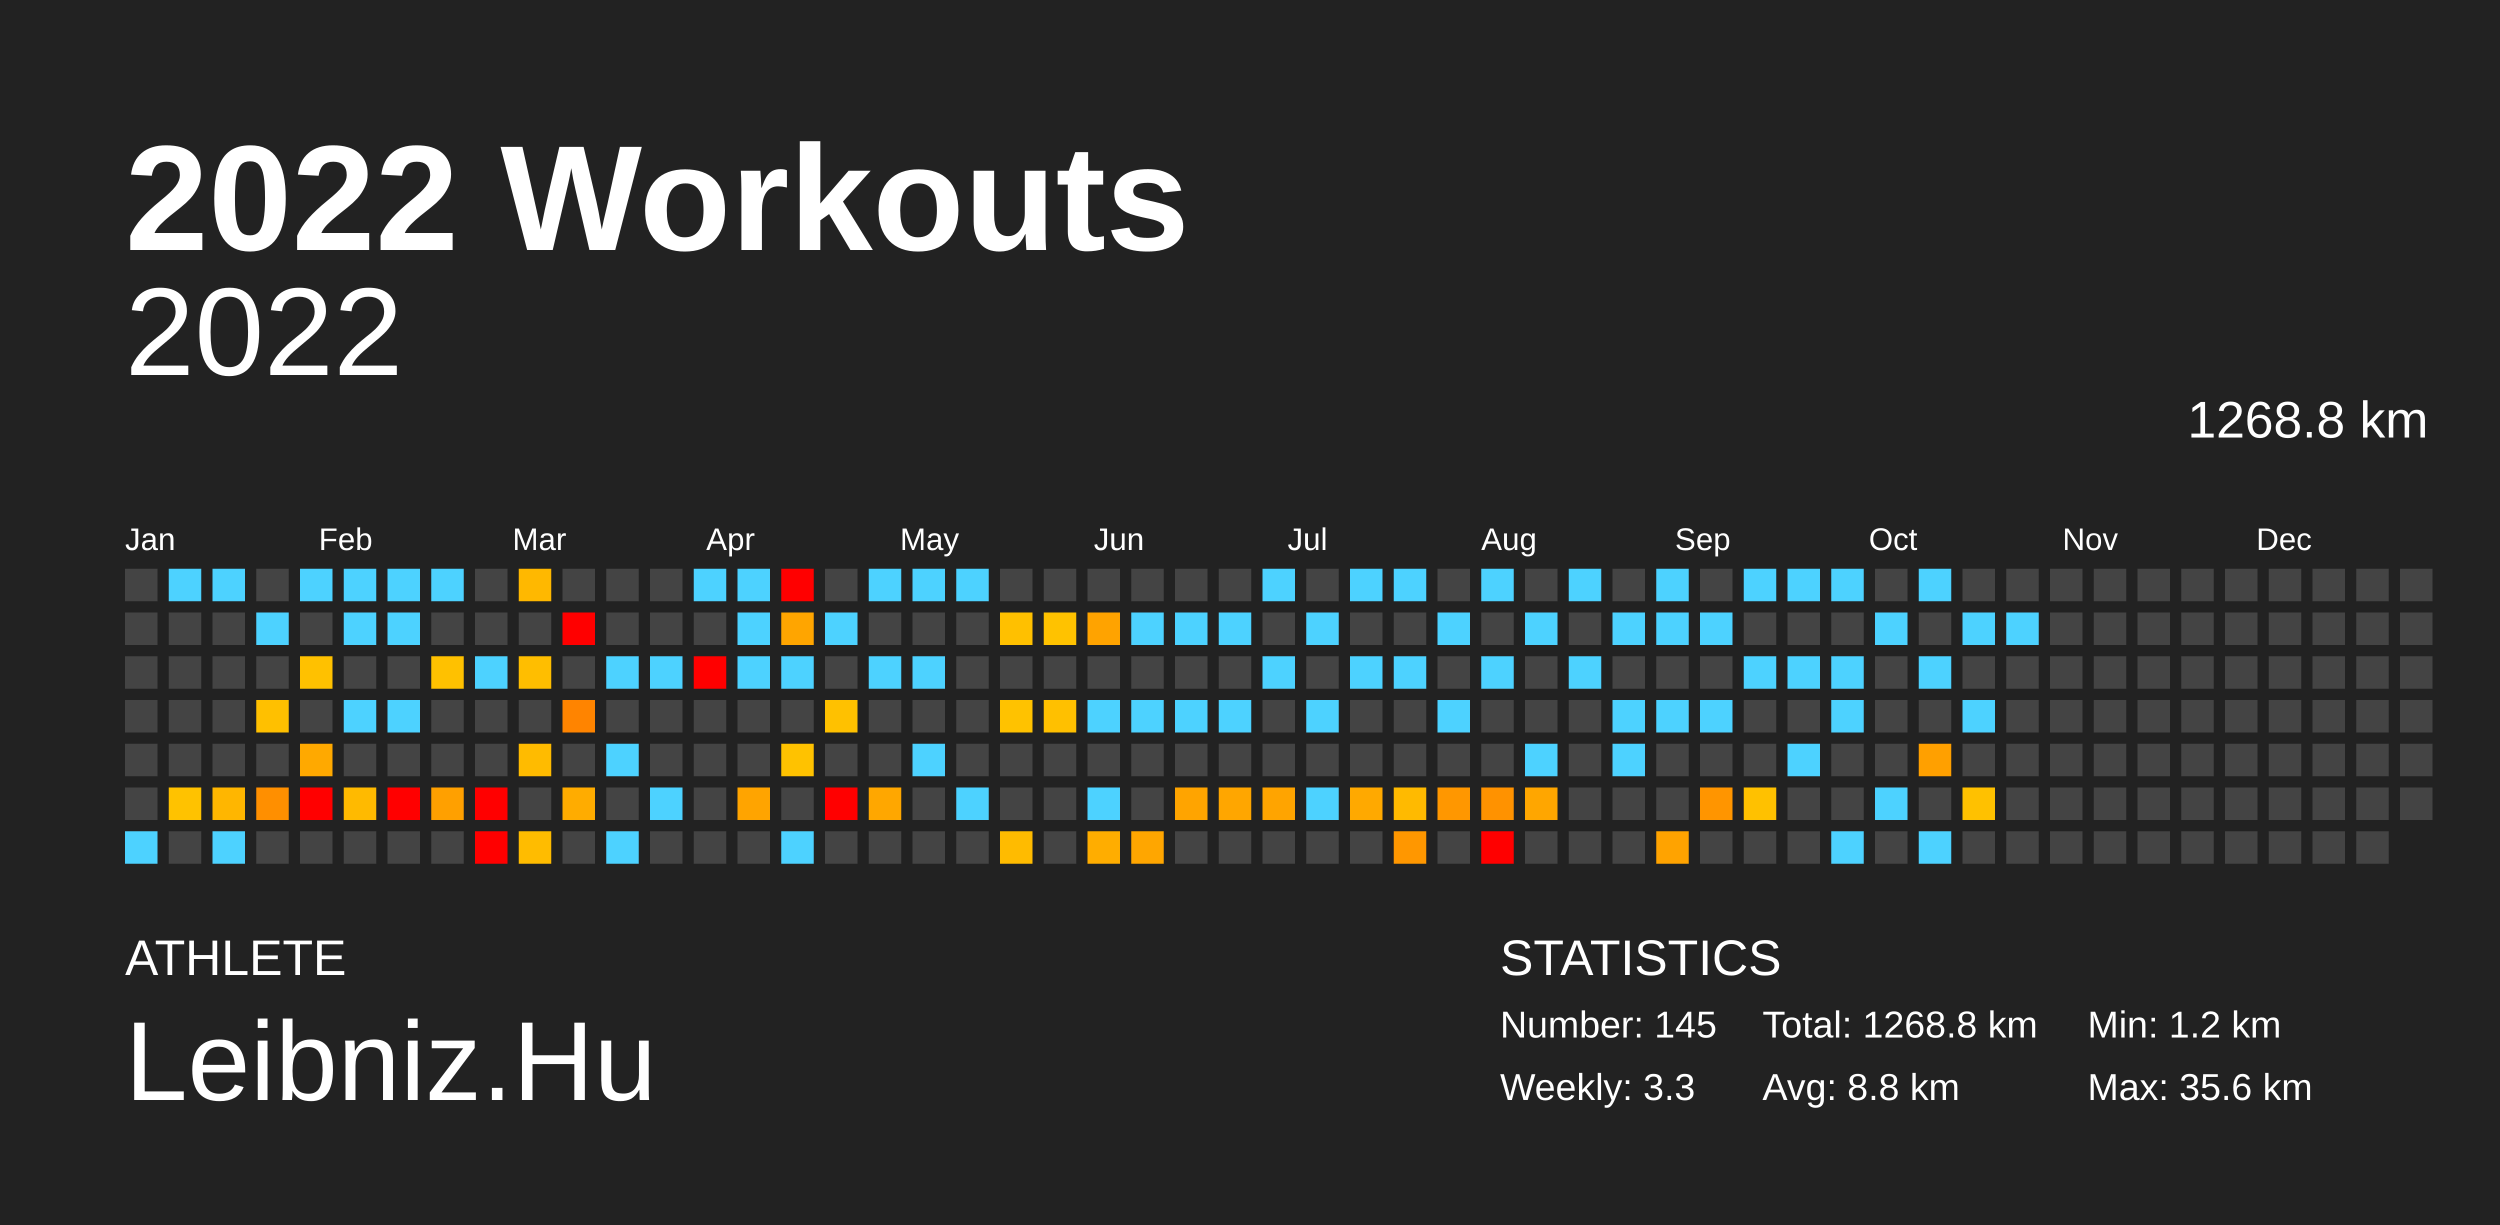
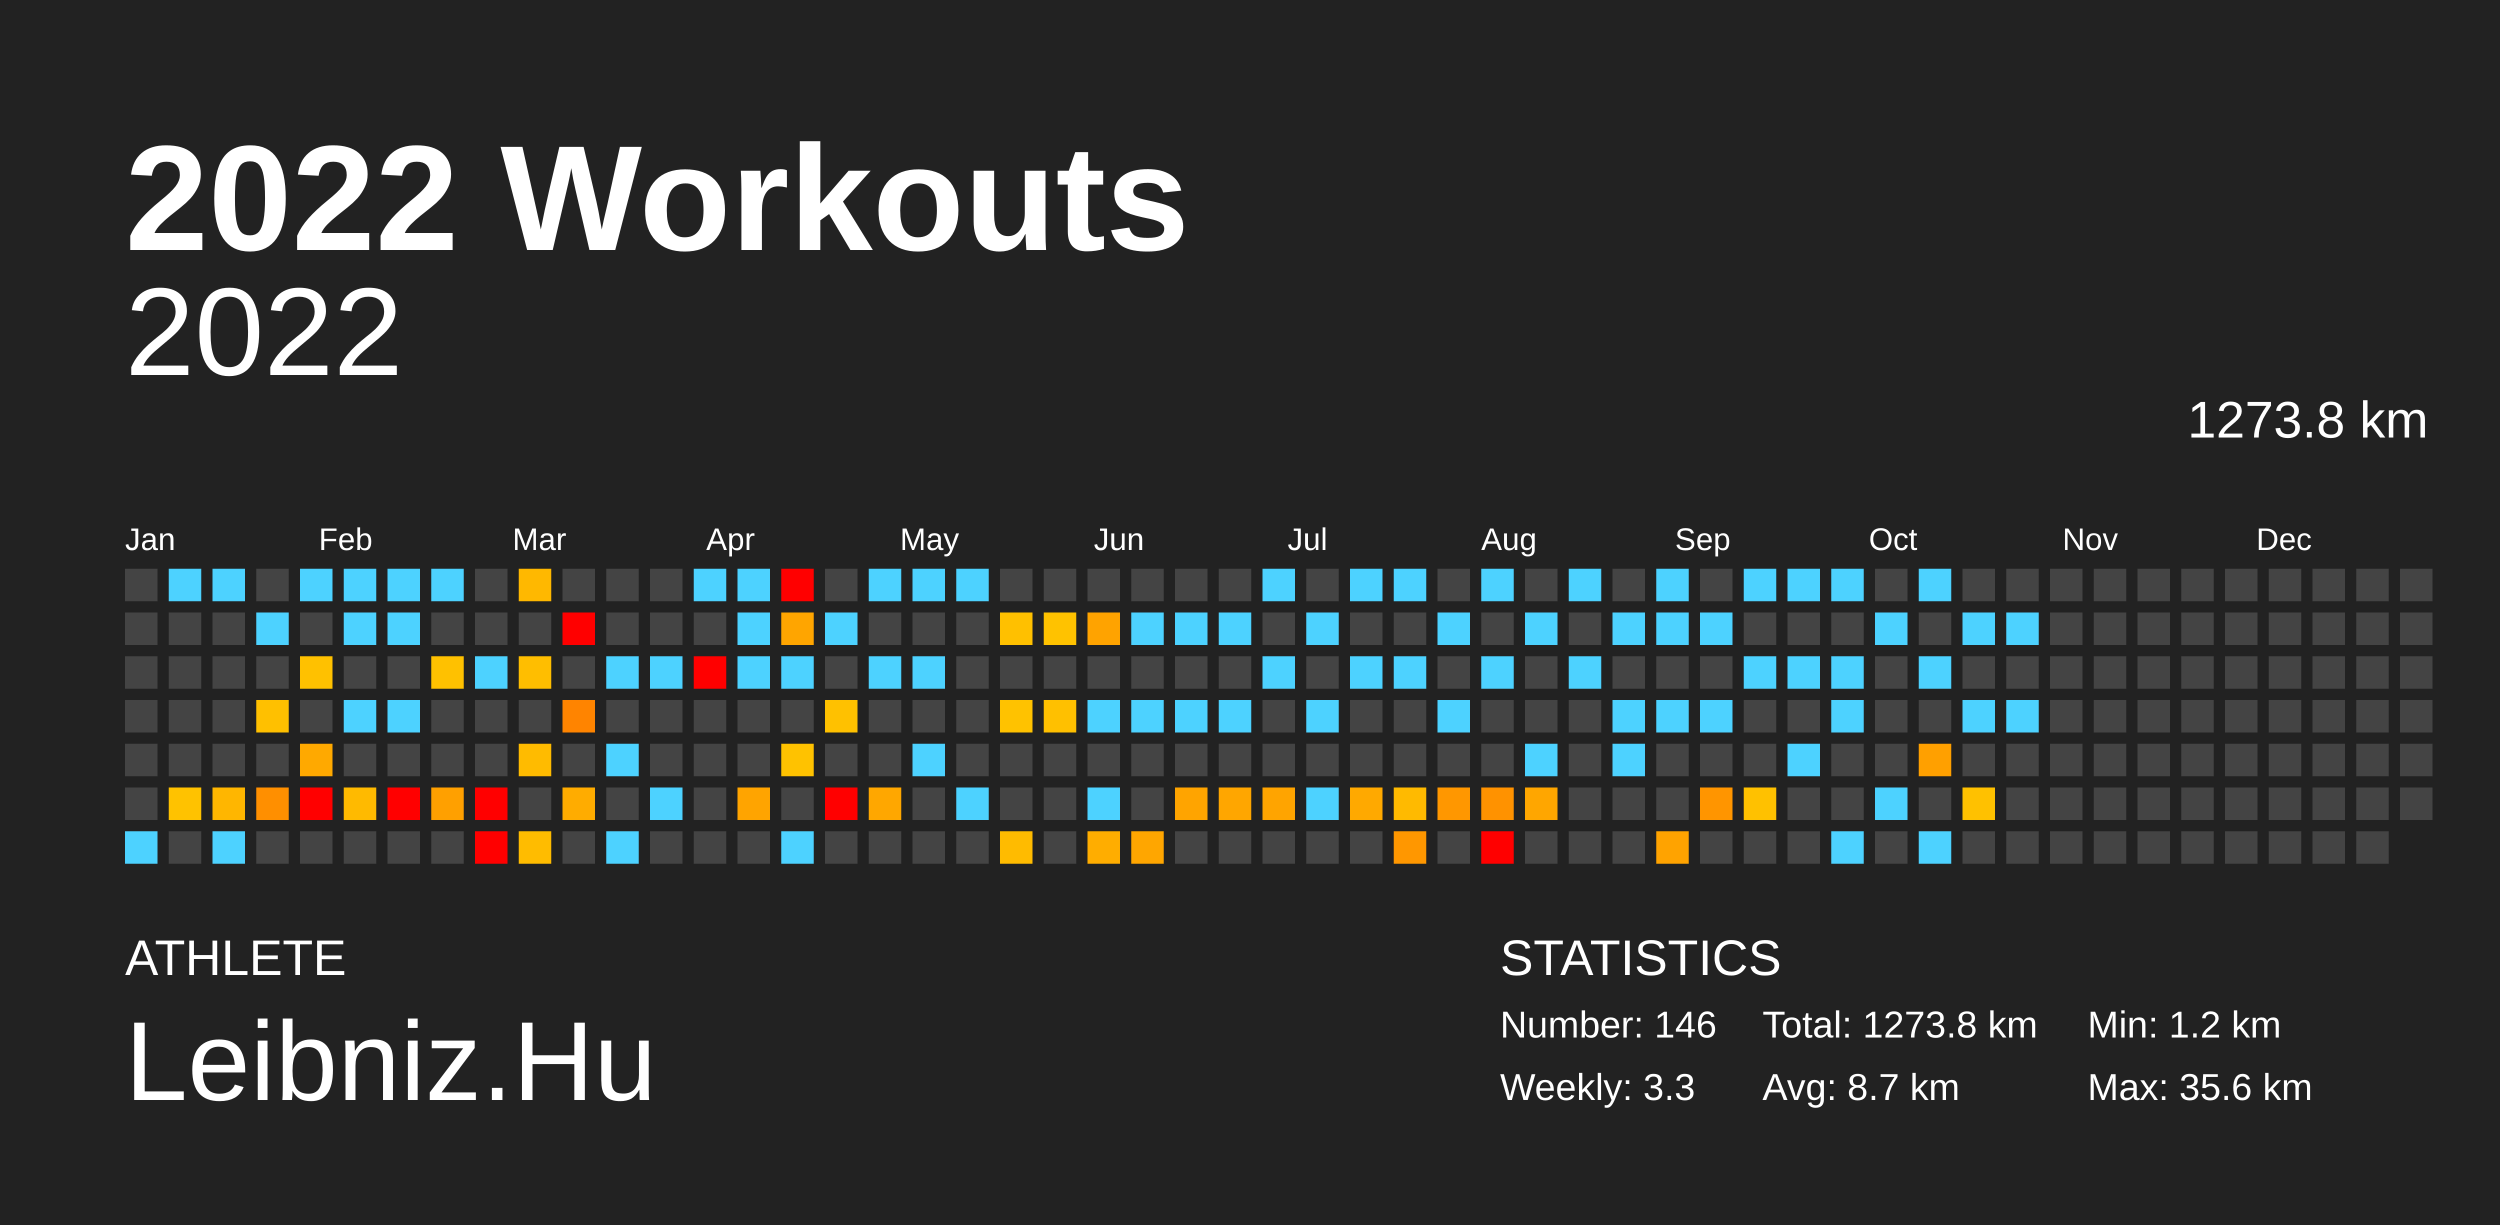
<svg xmlns="http://www.w3.org/2000/svg" baseProfile="full" height="98mm" version="1.1" viewBox="0,0,200,98" width="200mm">
  <defs />
  <rect fill="#222222" height="98" width="200" x="0" y="0" />
  <text fill="#FFFFFF" style="font-size:12px; font-family:Arial; font-weight:bold;" x="10" y="20">2022 Workouts</text>
  <text fill="#FFFFFF" style="font-size:4px; font-family:Arial" x="10" y="78">ATHLETE</text>
  <text fill="#FFFFFF" style="font-size:9px; font-family:Arial" x="10" y="88">Leibniz.Hu</text>
  <text fill="#FFFFFF" style="font-size:4px; font-family:Arial" x="120" y="78">STATISTICS</text>
-   <text fill="#FFFFFF" style="font-size:3px; font-family:Arial" x="120" y="83">Number: 145</text>
+   <text fill="#FFFFFF" style="font-size:3px; font-family:Arial" x="120" y="83">Number: 146</text>
  <text fill="#FFFFFF" style="font-size:3px; font-family:Arial" x="120" y="88">Weekly: 3.3</text>
-   <text fill="#FFFFFF" style="font-size:3px; font-family:Arial" x="141" y="83">Total: 1268.8 km</text>
-   <text fill="#FFFFFF" style="font-size:3px; font-family:Arial" x="141" y="88">Avg: 8.8 km</text>
+   <text fill="#FFFFFF" style="font-size:3px; font-family:Arial" x="141" y="83">Total: 1273.8 km</text>
+   <text fill="#FFFFFF" style="font-size:3px; font-family:Arial" x="141" y="88">Avg: 8.7 km</text>
  <text fill="#FFFFFF" style="font-size:3px; font-family:Arial" x="167" y="83">Min: 1.2 km</text>
  <text fill="#FFFFFF" style="font-size:3px; font-family:Arial" x="167" y="88">Max: 35.6 km</text>
  <text alignment-baseline="hanging" fill="#FFFFFF" style="font-size:10.0px; font-family:Arial;" x="10" y="30">2022</text>
-   <text alignment-baseline="hanging" fill="#FFFFFF" style="font-size:4.125px; font-family:Arial;" x="175" y="35">1268.8 km</text>
+   <text alignment-baseline="hanging" fill="#FFFFFF" style="font-size:4.125px; font-family:Arial;" x="175" y="35">1273.8 km</text>
  <text fill="#FFFFFF" style="font-size:2.5px; font-family:Arial" x="10.0" y="44">Jan</text>
  <text fill="#FFFFFF" style="font-size:2.5px; font-family:Arial" x="25.5" y="44">Feb</text>
  <text fill="#FFFFFF" style="font-size:2.5px; font-family:Arial" x="41.0" y="44">Mar</text>
  <text fill="#FFFFFF" style="font-size:2.5px; font-family:Arial" x="56.5" y="44">Apr</text>
  <text fill="#FFFFFF" style="font-size:2.5px; font-family:Arial" x="72.0" y="44">May</text>
  <text fill="#FFFFFF" style="font-size:2.5px; font-family:Arial" x="87.5" y="44">Jun</text>
  <text fill="#FFFFFF" style="font-size:2.5px; font-family:Arial" x="103.0" y="44">Jul</text>
  <text fill="#FFFFFF" style="font-size:2.5px; font-family:Arial" x="118.5" y="44">Aug</text>
  <text fill="#FFFFFF" style="font-size:2.5px; font-family:Arial" x="134.0" y="44">Sep</text>
  <text fill="#FFFFFF" style="font-size:2.5px; font-family:Arial" x="149.5" y="44">Oct</text>
  <text fill="#FFFFFF" style="font-size:2.5px; font-family:Arial" x="165.0" y="44">Nov</text>
  <text fill="#FFFFFF" style="font-size:2.5px; font-family:Arial" x="180.5" y="44">Dec</text>
  <rect fill="#444444" height="2.6" width="2.6" x="10.0" y="45.5" />
  <rect fill="#444444" height="2.6" width="2.6" x="10.0" y="49.0" />
  <rect fill="#444444" height="2.6" width="2.6" x="10.0" y="52.5" />
  <rect fill="#444444" height="2.6" width="2.6" x="10.0" y="56.0" />
  <rect fill="#444444" height="2.6" width="2.6" x="10.0" y="59.5" />
  <rect fill="#444444" height="2.6" width="2.6" x="10.0" y="63.0" />
  <rect fill="#4dd2ff" height="2.6" width="2.6" x="10.0" y="66.5" />
  <rect fill="#4dd2ff" height="2.6" width="2.6" x="13.5" y="45.5" />
  <rect fill="#444444" height="2.6" width="2.6" x="13.5" y="49.0" />
  <rect fill="#444444" height="2.6" width="2.6" x="13.5" y="52.5" />
  <rect fill="#444444" height="2.6" width="2.6" x="13.5" y="56.0" />
  <rect fill="#444444" height="2.6" width="2.6" x="13.5" y="59.5" />
  <rect fill="#ffc200" height="2.6" width="2.6" x="13.5" y="63.0" />
  <rect fill="#444444" height="2.6" width="2.6" x="13.5" y="66.5" />
  <rect fill="#4dd2ff" height="2.6" width="2.6" x="17.0" y="45.5" />
  <rect fill="#444444" height="2.6" width="2.6" x="17.0" y="49.0" />
  <rect fill="#444444" height="2.6" width="2.6" x="17.0" y="52.5" />
  <rect fill="#444444" height="2.6" width="2.6" x="17.0" y="56.0" />
  <rect fill="#444444" height="2.6" width="2.6" x="17.0" y="59.5" />
  <rect fill="#ffb600" height="2.6" width="2.6" x="17.0" y="63.0" />
  <rect fill="#4dd2ff" height="2.6" width="2.6" x="17.0" y="66.5" />
  <rect fill="#444444" height="2.6" width="2.6" x="20.5" y="45.5" />
  <rect fill="#4dd2ff" height="2.6" width="2.6" x="20.5" y="49.0" />
  <rect fill="#444444" height="2.6" width="2.6" x="20.5" y="52.5" />
  <rect fill="#ffc000" height="2.6" width="2.6" x="20.5" y="56.0" />
  <rect fill="#444444" height="2.6" width="2.6" x="20.5" y="59.5" />
  <rect fill="#ff8f00" height="2.6" width="2.6" x="20.5" y="63.0" />
  <rect fill="#444444" height="2.6" width="2.6" x="20.5" y="66.5" />
  <rect fill="#4dd2ff" height="2.6" width="2.6" x="24.0" y="45.5" />
  <rect fill="#444444" height="2.6" width="2.6" x="24.0" y="49.0" />
  <rect fill="#ffc100" height="2.6" width="2.6" x="24.0" y="52.5" />
  <rect fill="#444444" height="2.6" width="2.6" x="24.0" y="56.0" />
  <rect fill="#ffa900" height="2.6" width="2.6" x="24.0" y="59.5" />
  <rect fill="red" height="2.6" width="2.6" x="24.0" y="63.0" />
  <rect fill="#444444" height="2.6" width="2.6" x="24.0" y="66.5" />
  <rect fill="#4dd2ff" height="2.6" width="2.6" x="27.5" y="45.5" />
  <rect fill="#4dd2ff" height="2.6" width="2.6" x="27.5" y="49.0" />
  <rect fill="#444444" height="2.6" width="2.6" x="27.5" y="52.5" />
  <rect fill="#4dd2ff" height="2.6" width="2.6" x="27.5" y="56.0" />
  <rect fill="#444444" height="2.6" width="2.6" x="27.5" y="59.5" />
  <rect fill="#ffba00" height="2.6" width="2.6" x="27.5" y="63.0" />
  <rect fill="#444444" height="2.6" width="2.6" x="27.5" y="66.5" />
  <rect fill="#4dd2ff" height="2.6" width="2.6" x="31.0" y="45.5" />
  <rect fill="#4dd2ff" height="2.6" width="2.6" x="31.0" y="49.0" />
  <rect fill="#444444" height="2.6" width="2.6" x="31.0" y="52.5" />
  <rect fill="#4dd2ff" height="2.6" width="2.6" x="31.0" y="56.0" />
  <rect fill="#444444" height="2.6" width="2.6" x="31.0" y="59.5" />
  <rect fill="red" height="2.6" width="2.6" x="31.0" y="63.0" />
  <rect fill="#444444" height="2.6" width="2.6" x="31.0" y="66.5" />
  <rect fill="#4dd2ff" height="2.6" width="2.6" x="34.5" y="45.5" />
  <rect fill="#444444" height="2.6" width="2.6" x="34.5" y="49.0" />
  <rect fill="#ffc100" height="2.6" width="2.6" x="34.5" y="52.5" />
  <rect fill="#444444" height="2.6" width="2.6" x="34.5" y="56.0" />
  <rect fill="#444444" height="2.6" width="2.6" x="34.5" y="59.5" />
  <rect fill="#ffa000" height="2.6" width="2.6" x="34.5" y="63.0" />
  <rect fill="#444444" height="2.6" width="2.6" x="34.5" y="66.5" />
  <rect fill="#444444" height="2.6" width="2.6" x="38.0" y="45.5" />
  <rect fill="#444444" height="2.6" width="2.6" x="38.0" y="49.0" />
  <rect fill="#4dd2ff" height="2.6" width="2.6" x="38.0" y="52.5" />
  <rect fill="#444444" height="2.6" width="2.6" x="38.0" y="56.0" />
  <rect fill="#444444" height="2.6" width="2.6" x="38.0" y="59.5" />
  <rect fill="red" height="2.6" width="2.6" x="38.0" y="63.0" />
  <rect fill="red" height="2.6" width="2.6" x="38.0" y="66.5" />
  <rect fill="#ffb800" height="2.6" width="2.6" x="41.5" y="45.5" />
  <rect fill="#444444" height="2.6" width="2.6" x="41.5" y="49.0" />
  <rect fill="#ffbe00" height="2.6" width="2.6" x="41.5" y="52.5" />
  <rect fill="#444444" height="2.6" width="2.6" x="41.5" y="56.0" />
  <rect fill="#ffbb00" height="2.6" width="2.6" x="41.5" y="59.5" />
  <rect fill="#444444" height="2.6" width="2.6" x="41.5" y="63.0" />
  <rect fill="#ffbc00" height="2.6" width="2.6" x="41.5" y="66.5" />
  <rect fill="#444444" height="2.6" width="2.6" x="45.0" y="45.5" />
  <rect fill="red" height="2.6" width="2.6" x="45.0" y="49.0" />
  <rect fill="#444444" height="2.6" width="2.6" x="45.0" y="52.5" />
  <rect fill="#ff8400" height="2.6" width="2.6" x="45.0" y="56.0" />
  <rect fill="#444444" height="2.6" width="2.6" x="45.0" y="59.5" />
  <rect fill="#ffac00" height="2.6" width="2.6" x="45.0" y="63.0" />
  <rect fill="#444444" height="2.6" width="2.6" x="45.0" y="66.5" />
  <rect fill="#444444" height="2.6" width="2.6" x="48.5" y="45.5" />
  <rect fill="#444444" height="2.6" width="2.6" x="48.5" y="49.0" />
  <rect fill="#4dd2ff" height="2.6" width="2.6" x="48.5" y="52.5" />
  <rect fill="#444444" height="2.6" width="2.6" x="48.5" y="56.0" />
  <rect fill="#4dd2ff" height="2.6" width="2.6" x="48.5" y="59.5" />
  <rect fill="#444444" height="2.6" width="2.6" x="48.5" y="63.0" />
  <rect fill="#4dd2ff" height="2.6" width="2.6" x="48.5" y="66.5" />
  <rect fill="#444444" height="2.6" width="2.6" x="52.0" y="45.5" />
  <rect fill="#444444" height="2.6" width="2.6" x="52.0" y="49.0" />
  <rect fill="#4dd2ff" height="2.6" width="2.6" x="52.0" y="52.5" />
  <rect fill="#444444" height="2.6" width="2.6" x="52.0" y="56.0" />
  <rect fill="#444444" height="2.6" width="2.6" x="52.0" y="59.5" />
  <rect fill="#4dd2ff" height="2.6" width="2.6" x="52.0" y="63.0" />
  <rect fill="#444444" height="2.6" width="2.6" x="52.0" y="66.5" />
  <rect fill="#4dd2ff" height="2.6" width="2.6" x="55.5" y="45.5" />
  <rect fill="#444444" height="2.6" width="2.6" x="55.5" y="49.0" />
  <rect fill="red" height="2.6" width="2.6" x="55.5" y="52.5" />
  <rect fill="#444444" height="2.6" width="2.6" x="55.5" y="56.0" />
  <rect fill="#444444" height="2.6" width="2.6" x="55.5" y="59.5" />
  <rect fill="#444444" height="2.6" width="2.6" x="55.5" y="63.0" />
  <rect fill="#444444" height="2.6" width="2.6" x="55.5" y="66.5" />
  <rect fill="#4dd2ff" height="2.6" width="2.6" x="59.0" y="45.5" />
  <rect fill="#4dd2ff" height="2.6" width="2.6" x="59.0" y="49.0" />
  <rect fill="#4dd2ff" height="2.6" width="2.6" x="59.0" y="52.5" />
  <rect fill="#444444" height="2.6" width="2.6" x="59.0" y="56.0" />
  <rect fill="#444444" height="2.6" width="2.6" x="59.0" y="59.5" />
  <rect fill="#ffa400" height="2.6" width="2.6" x="59.0" y="63.0" />
  <rect fill="#444444" height="2.6" width="2.6" x="59.0" y="66.5" />
  <rect fill="red" height="2.6" width="2.6" x="62.5" y="45.5" />
  <rect fill="#ffa500" height="2.6" width="2.6" x="62.5" y="49.0" />
  <rect fill="#4dd2ff" height="2.6" width="2.6" x="62.5" y="52.5" />
  <rect fill="#444444" height="2.6" width="2.6" x="62.5" y="56.0" />
  <rect fill="#ffc200" height="2.6" width="2.6" x="62.5" y="59.5" />
  <rect fill="#444444" height="2.6" width="2.6" x="62.5" y="63.0" />
  <rect fill="#4dd2ff" height="2.6" width="2.6" x="62.5" y="66.5" />
  <rect fill="#444444" height="2.6" width="2.6" x="66.0" y="45.5" />
  <rect fill="#4dd2ff" height="2.6" width="2.6" x="66.0" y="49.0" />
  <rect fill="#444444" height="2.6" width="2.6" x="66.0" y="52.5" />
  <rect fill="#ffc100" height="2.6" width="2.6" x="66.0" y="56.0" />
  <rect fill="#444444" height="2.6" width="2.6" x="66.0" y="59.5" />
  <rect fill="red" height="2.6" width="2.6" x="66.0" y="63.0" />
  <rect fill="#444444" height="2.6" width="2.6" x="66.0" y="66.5" />
  <rect fill="#4dd2ff" height="2.6" width="2.6" x="69.5" y="45.5" />
  <rect fill="#444444" height="2.6" width="2.6" x="69.5" y="49.0" />
  <rect fill="#4dd2ff" height="2.6" width="2.6" x="69.5" y="52.5" />
  <rect fill="#444444" height="2.6" width="2.6" x="69.5" y="56.0" />
  <rect fill="#444444" height="2.6" width="2.6" x="69.5" y="59.5" />
  <rect fill="#ffa700" height="2.6" width="2.6" x="69.5" y="63.0" />
  <rect fill="#444444" height="2.6" width="2.6" x="69.5" y="66.5" />
  <rect fill="#4dd2ff" height="2.6" width="2.6" x="73.0" y="45.5" />
  <rect fill="#444444" height="2.6" width="2.6" x="73.0" y="49.0" />
  <rect fill="#4dd2ff" height="2.6" width="2.6" x="73.0" y="52.5" />
  <rect fill="#444444" height="2.6" width="2.6" x="73.0" y="56.0" />
  <rect fill="#4dd2ff" height="2.6" width="2.6" x="73.0" y="59.5" />
  <rect fill="#444444" height="2.6" width="2.6" x="73.0" y="63.0" />
  <rect fill="#444444" height="2.6" width="2.6" x="73.0" y="66.5" />
  <rect fill="#4dd2ff" height="2.6" width="2.6" x="76.5" y="45.5" />
  <rect fill="#444444" height="2.6" width="2.6" x="76.5" y="49.0" />
  <rect fill="#444444" height="2.6" width="2.6" x="76.5" y="52.5" />
  <rect fill="#444444" height="2.6" width="2.6" x="76.5" y="56.0" />
  <rect fill="#444444" height="2.6" width="2.6" x="76.5" y="59.5" />
  <rect fill="#4dd2ff" height="2.6" width="2.6" x="76.5" y="63.0" />
  <rect fill="#444444" height="2.6" width="2.6" x="76.5" y="66.5" />
  <rect fill="#444444" height="2.6" width="2.6" x="80.0" y="45.5" />
  <rect fill="#ffc000" height="2.6" width="2.6" x="80.0" y="49.0" />
  <rect fill="#444444" height="2.6" width="2.6" x="80.0" y="52.5" />
  <rect fill="#ffc200" height="2.6" width="2.6" x="80.0" y="56.0" />
  <rect fill="#444444" height="2.6" width="2.6" x="80.0" y="59.5" />
  <rect fill="#444444" height="2.6" width="2.6" x="80.0" y="63.0" />
  <rect fill="#ffbb00" height="2.6" width="2.6" x="80.0" y="66.5" />
  <rect fill="#444444" height="2.6" width="2.6" x="83.5" y="45.5" />
  <rect fill="#ffc200" height="2.6" width="2.6" x="83.5" y="49.0" />
  <rect fill="#444444" height="2.6" width="2.6" x="83.5" y="52.5" />
  <rect fill="#ffc000" height="2.6" width="2.6" x="83.5" y="56.0" />
  <rect fill="#444444" height="2.6" width="2.6" x="83.5" y="59.5" />
  <rect fill="#444444" height="2.6" width="2.6" x="83.5" y="63.0" />
  <rect fill="#444444" height="2.6" width="2.6" x="83.5" y="66.5" />
  <rect fill="#444444" height="2.6" width="2.6" x="87.0" y="45.5" />
  <rect fill="#ffa300" height="2.6" width="2.6" x="87.0" y="49.0" />
  <rect fill="#444444" height="2.6" width="2.6" x="87.0" y="52.5" />
  <rect fill="#4dd2ff" height="2.6" width="2.6" x="87.0" y="56.0" />
  <rect fill="#444444" height="2.6" width="2.6" x="87.0" y="59.5" />
  <rect fill="#4dd2ff" height="2.6" width="2.6" x="87.0" y="63.0" />
  <rect fill="#ffad00" height="2.6" width="2.6" x="87.0" y="66.5" />
  <rect fill="#444444" height="2.6" width="2.6" x="90.5" y="45.5" />
  <rect fill="#4dd2ff" height="2.6" width="2.6" x="90.5" y="49.0" />
  <rect fill="#444444" height="2.6" width="2.6" x="90.5" y="52.5" />
  <rect fill="#4dd2ff" height="2.6" width="2.6" x="90.5" y="56.0" />
  <rect fill="#444444" height="2.6" width="2.6" x="90.5" y="59.5" />
  <rect fill="#444444" height="2.6" width="2.6" x="90.5" y="63.0" />
  <rect fill="#ffa600" height="2.6" width="2.6" x="90.5" y="66.5" />
  <rect fill="#444444" height="2.6" width="2.6" x="94.0" y="45.5" />
  <rect fill="#4dd2ff" height="2.6" width="2.6" x="94.0" y="49.0" />
  <rect fill="#444444" height="2.6" width="2.6" x="94.0" y="52.5" />
  <rect fill="#4dd2ff" height="2.6" width="2.6" x="94.0" y="56.0" />
  <rect fill="#444444" height="2.6" width="2.6" x="94.0" y="59.5" />
  <rect fill="#ffa400" height="2.6" width="2.6" x="94.0" y="63.0" />
  <rect fill="#444444" height="2.6" width="2.6" x="94.0" y="66.5" />
  <rect fill="#444444" height="2.6" width="2.6" x="97.5" y="45.5" />
  <rect fill="#4dd2ff" height="2.6" width="2.6" x="97.5" y="49.0" />
  <rect fill="#444444" height="2.6" width="2.6" x="97.5" y="52.5" />
  <rect fill="#4dd2ff" height="2.6" width="2.6" x="97.5" y="56.0" />
  <rect fill="#444444" height="2.6" width="2.6" x="97.5" y="59.5" />
  <rect fill="#ffa600" height="2.6" width="2.6" x="97.5" y="63.0" />
  <rect fill="#444444" height="2.6" width="2.6" x="97.5" y="66.5" />
  <rect fill="#4dd2ff" height="2.6" width="2.6" x="101.0" y="45.5" />
  <rect fill="#444444" height="2.6" width="2.6" x="101.0" y="49.0" />
  <rect fill="#4dd2ff" height="2.6" width="2.6" x="101.0" y="52.5" />
  <rect fill="#444444" height="2.6" width="2.6" x="101.0" y="56.0" />
  <rect fill="#444444" height="2.6" width="2.6" x="101.0" y="59.5" />
  <rect fill="#ffa400" height="2.6" width="2.6" x="101.0" y="63.0" />
  <rect fill="#444444" height="2.6" width="2.6" x="101.0" y="66.5" />
  <rect fill="#444444" height="2.6" width="2.6" x="104.5" y="45.5" />
  <rect fill="#4dd2ff" height="2.6" width="2.6" x="104.5" y="49.0" />
  <rect fill="#444444" height="2.6" width="2.6" x="104.5" y="52.5" />
  <rect fill="#4dd2ff" height="2.6" width="2.6" x="104.5" y="56.0" />
  <rect fill="#444444" height="2.6" width="2.6" x="104.5" y="59.5" />
  <rect fill="#4dd2ff" height="2.6" width="2.6" x="104.5" y="63.0" />
  <rect fill="#444444" height="2.6" width="2.6" x="104.5" y="66.5" />
  <rect fill="#4dd2ff" height="2.6" width="2.6" x="108.0" y="45.5" />
  <rect fill="#444444" height="2.6" width="2.6" x="108.0" y="49.0" />
  <rect fill="#4dd2ff" height="2.6" width="2.6" x="108.0" y="52.5" />
  <rect fill="#444444" height="2.6" width="2.6" x="108.0" y="56.0" />
  <rect fill="#444444" height="2.6" width="2.6" x="108.0" y="59.5" />
  <rect fill="#ffa900" height="2.6" width="2.6" x="108.0" y="63.0" />
  <rect fill="#444444" height="2.6" width="2.6" x="108.0" y="66.5" />
  <rect fill="#4dd2ff" height="2.6" width="2.6" x="111.5" y="45.5" />
  <rect fill="#444444" height="2.6" width="2.6" x="111.5" y="49.0" />
  <rect fill="#4dd2ff" height="2.6" width="2.6" x="111.5" y="52.5" />
  <rect fill="#444444" height="2.6" width="2.6" x="111.5" y="56.0" />
  <rect fill="#444444" height="2.6" width="2.6" x="111.5" y="59.5" />
  <rect fill="#ffba00" height="2.6" width="2.6" x="111.5" y="63.0" />
  <rect fill="#ff9700" height="2.6" width="2.6" x="111.5" y="66.5" />
  <rect fill="#444444" height="2.6" width="2.6" x="115.0" y="45.5" />
  <rect fill="#4dd2ff" height="2.6" width="2.6" x="115.0" y="49.0" />
  <rect fill="#444444" height="2.6" width="2.6" x="115.0" y="52.5" />
  <rect fill="#4dd2ff" height="2.6" width="2.6" x="115.0" y="56.0" />
  <rect fill="#444444" height="2.6" width="2.6" x="115.0" y="59.5" />
  <rect fill="#ff9700" height="2.6" width="2.6" x="115.0" y="63.0" />
  <rect fill="#444444" height="2.6" width="2.6" x="115.0" y="66.5" />
  <rect fill="#4dd2ff" height="2.6" width="2.6" x="118.5" y="45.5" />
  <rect fill="#444444" height="2.6" width="2.6" x="118.5" y="49.0" />
  <rect fill="#4dd2ff" height="2.6" width="2.6" x="118.5" y="52.5" />
  <rect fill="#444444" height="2.6" width="2.6" x="118.5" y="56.0" />
  <rect fill="#444444" height="2.6" width="2.6" x="118.5" y="59.5" />
  <rect fill="#ff9200" height="2.6" width="2.6" x="118.5" y="63.0" />
  <rect fill="red" height="2.6" width="2.6" x="118.5" y="66.5" />
  <rect fill="#444444" height="2.6" width="2.6" x="122.0" y="45.5" />
  <rect fill="#4dd2ff" height="2.6" width="2.6" x="122.0" y="49.0" />
  <rect fill="#444444" height="2.6" width="2.6" x="122.0" y="52.5" />
  <rect fill="#444444" height="2.6" width="2.6" x="122.0" y="56.0" />
  <rect fill="#4dd2ff" height="2.6" width="2.6" x="122.0" y="59.5" />
  <rect fill="#ffa600" height="2.6" width="2.6" x="122.0" y="63.0" />
  <rect fill="#444444" height="2.6" width="2.6" x="122.0" y="66.5" />
  <rect fill="#4dd2ff" height="2.6" width="2.6" x="125.5" y="45.5" />
  <rect fill="#444444" height="2.6" width="2.6" x="125.5" y="49.0" />
  <rect fill="#4dd2ff" height="2.6" width="2.6" x="125.5" y="52.5" />
  <rect fill="#444444" height="2.6" width="2.6" x="125.5" y="56.0" />
  <rect fill="#444444" height="2.6" width="2.6" x="125.5" y="59.5" />
  <rect fill="#444444" height="2.6" width="2.6" x="125.5" y="63.0" />
  <rect fill="#444444" height="2.6" width="2.6" x="125.5" y="66.5" />
  <rect fill="#444444" height="2.6" width="2.6" x="129.0" y="45.5" />
  <rect fill="#4dd2ff" height="2.6" width="2.6" x="129.0" y="49.0" />
  <rect fill="#444444" height="2.6" width="2.6" x="129.0" y="52.5" />
  <rect fill="#4dd2ff" height="2.6" width="2.6" x="129.0" y="56.0" />
  <rect fill="#4dd2ff" height="2.6" width="2.6" x="129.0" y="59.5" />
  <rect fill="#444444" height="2.6" width="2.6" x="129.0" y="63.0" />
  <rect fill="#444444" height="2.6" width="2.6" x="129.0" y="66.5" />
  <rect fill="#4dd2ff" height="2.6" width="2.6" x="132.5" y="45.5" />
  <rect fill="#4dd2ff" height="2.6" width="2.6" x="132.5" y="49.0" />
  <rect fill="#444444" height="2.6" width="2.6" x="132.5" y="52.5" />
  <rect fill="#4dd2ff" height="2.6" width="2.6" x="132.5" y="56.0" />
  <rect fill="#444444" height="2.6" width="2.6" x="132.5" y="59.5" />
  <rect fill="#444444" height="2.6" width="2.6" x="132.5" y="63.0" />
  <rect fill="#ffa300" height="2.6" width="2.6" x="132.5" y="66.5" />
  <rect fill="#444444" height="2.6" width="2.6" x="136.0" y="45.5" />
  <rect fill="#4dd2ff" height="2.6" width="2.6" x="136.0" y="49.0" />
  <rect fill="#444444" height="2.6" width="2.6" x="136.0" y="52.5" />
  <rect fill="#4dd2ff" height="2.6" width="2.6" x="136.0" y="56.0" />
  <rect fill="#444444" height="2.6" width="2.6" x="136.0" y="59.5" />
  <rect fill="#ff9500" height="2.6" width="2.6" x="136.0" y="63.0" />
  <rect fill="#444444" height="2.6" width="2.6" x="136.0" y="66.5" />
  <rect fill="#4dd2ff" height="2.6" width="2.6" x="139.5" y="45.5" />
  <rect fill="#444444" height="2.6" width="2.6" x="139.5" y="49.0" />
  <rect fill="#4dd2ff" height="2.6" width="2.6" x="139.5" y="52.5" />
  <rect fill="#444444" height="2.6" width="2.6" x="139.5" y="56.0" />
  <rect fill="#444444" height="2.6" width="2.6" x="139.5" y="59.5" />
  <rect fill="#ffc100" height="2.6" width="2.6" x="139.5" y="63.0" />
  <rect fill="#444444" height="2.6" width="2.6" x="139.5" y="66.5" />
  <rect fill="#4dd2ff" height="2.6" width="2.6" x="143.0" y="45.5" />
  <rect fill="#444444" height="2.6" width="2.6" x="143.0" y="49.0" />
  <rect fill="#4dd2ff" height="2.6" width="2.6" x="143.0" y="52.5" />
  <rect fill="#444444" height="2.6" width="2.6" x="143.0" y="56.0" />
  <rect fill="#4dd2ff" height="2.6" width="2.6" x="143.0" y="59.5" />
  <rect fill="#444444" height="2.6" width="2.6" x="143.0" y="63.0" />
  <rect fill="#444444" height="2.6" width="2.6" x="143.0" y="66.5" />
  <rect fill="#4dd2ff" height="2.6" width="2.6" x="146.5" y="45.5" />
  <rect fill="#444444" height="2.6" width="2.6" x="146.5" y="49.0" />
  <rect fill="#4dd2ff" height="2.6" width="2.6" x="146.5" y="52.5" />
  <rect fill="#4dd2ff" height="2.6" width="2.6" x="146.5" y="56.0" />
  <rect fill="#444444" height="2.6" width="2.6" x="146.5" y="59.5" />
  <rect fill="#444444" height="2.6" width="2.6" x="146.5" y="63.0" />
  <rect fill="#4dd2ff" height="2.6" width="2.6" x="146.5" y="66.5" />
  <rect fill="#444444" height="2.6" width="2.6" x="150.0" y="45.5" />
  <rect fill="#4dd2ff" height="2.6" width="2.6" x="150.0" y="49.0" />
  <rect fill="#444444" height="2.6" width="2.6" x="150.0" y="52.5" />
  <rect fill="#444444" height="2.6" width="2.6" x="150.0" y="56.0" />
  <rect fill="#444444" height="2.6" width="2.6" x="150.0" y="59.5" />
  <rect fill="#4dd2ff" height="2.6" width="2.6" x="150.0" y="63.0" />
  <rect fill="#444444" height="2.6" width="2.6" x="150.0" y="66.5" />
  <rect fill="#4dd2ff" height="2.6" width="2.6" x="153.5" y="45.5" />
  <rect fill="#444444" height="2.6" width="2.6" x="153.5" y="49.0" />
  <rect fill="#4dd2ff" height="2.6" width="2.6" x="153.5" y="52.5" />
  <rect fill="#444444" height="2.6" width="2.6" x="153.5" y="56.0" />
  <rect fill="#ffa000" height="2.6" width="2.6" x="153.5" y="59.5" />
  <rect fill="#444444" height="2.6" width="2.6" x="153.5" y="63.0" />
  <rect fill="#4dd2ff" height="2.6" width="2.6" x="153.5" y="66.5" />
  <rect fill="#444444" height="2.6" width="2.6" x="157.0" y="45.5" />
  <rect fill="#4dd2ff" height="2.6" width="2.6" x="157.0" y="49.0" />
  <rect fill="#444444" height="2.6" width="2.6" x="157.0" y="52.5" />
  <rect fill="#4dd2ff" height="2.6" width="2.6" x="157.0" y="56.0" />
  <rect fill="#444444" height="2.6" width="2.6" x="157.0" y="59.5" />
  <rect fill="#ffc100" height="2.6" width="2.6" x="157.0" y="63.0" />
  <rect fill="#444444" height="2.6" width="2.6" x="157.0" y="66.5" />
  <rect fill="#444444" height="2.6" width="2.6" x="160.5" y="45.5" />
  <rect fill="#4dd2ff" height="2.6" width="2.6" x="160.5" y="49.0" />
  <rect fill="#444444" height="2.6" width="2.6" x="160.5" y="52.5" />
-   <rect fill="#444444" height="2.6" width="2.6" x="160.5" y="56.0" />
+   <rect fill="#4dd2ff" height="2.6" width="2.6" x="160.5" y="56.0" />
  <rect fill="#444444" height="2.6" width="2.6" x="160.5" y="59.5" />
  <rect fill="#444444" height="2.6" width="2.6" x="160.5" y="63.0" />
  <rect fill="#444444" height="2.6" width="2.6" x="160.5" y="66.5" />
  <rect fill="#444444" height="2.6" width="2.6" x="164.0" y="45.5" />
  <rect fill="#444444" height="2.6" width="2.6" x="164.0" y="49.0" />
  <rect fill="#444444" height="2.6" width="2.6" x="164.0" y="52.5" />
  <rect fill="#444444" height="2.6" width="2.6" x="164.0" y="56.0" />
  <rect fill="#444444" height="2.6" width="2.6" x="164.0" y="59.5" />
  <rect fill="#444444" height="2.6" width="2.6" x="164.0" y="63.0" />
  <rect fill="#444444" height="2.6" width="2.6" x="164.0" y="66.5" />
  <rect fill="#444444" height="2.6" width="2.6" x="167.5" y="45.5" />
  <rect fill="#444444" height="2.6" width="2.6" x="167.5" y="49.0" />
  <rect fill="#444444" height="2.6" width="2.6" x="167.5" y="52.5" />
  <rect fill="#444444" height="2.6" width="2.6" x="167.5" y="56.0" />
  <rect fill="#444444" height="2.6" width="2.6" x="167.5" y="59.5" />
  <rect fill="#444444" height="2.6" width="2.6" x="167.5" y="63.0" />
  <rect fill="#444444" height="2.6" width="2.6" x="167.5" y="66.5" />
  <rect fill="#444444" height="2.6" width="2.6" x="171.0" y="45.5" />
  <rect fill="#444444" height="2.6" width="2.6" x="171.0" y="49.0" />
  <rect fill="#444444" height="2.6" width="2.6" x="171.0" y="52.5" />
  <rect fill="#444444" height="2.6" width="2.6" x="171.0" y="56.0" />
  <rect fill="#444444" height="2.6" width="2.6" x="171.0" y="59.5" />
  <rect fill="#444444" height="2.6" width="2.6" x="171.0" y="63.0" />
  <rect fill="#444444" height="2.6" width="2.6" x="171.0" y="66.5" />
  <rect fill="#444444" height="2.6" width="2.6" x="174.5" y="45.5" />
  <rect fill="#444444" height="2.6" width="2.6" x="174.5" y="49.0" />
  <rect fill="#444444" height="2.6" width="2.6" x="174.5" y="52.5" />
  <rect fill="#444444" height="2.6" width="2.6" x="174.5" y="56.0" />
  <rect fill="#444444" height="2.6" width="2.6" x="174.5" y="59.5" />
  <rect fill="#444444" height="2.6" width="2.6" x="174.5" y="63.0" />
  <rect fill="#444444" height="2.6" width="2.6" x="174.5" y="66.5" />
  <rect fill="#444444" height="2.6" width="2.6" x="178.0" y="45.5" />
  <rect fill="#444444" height="2.6" width="2.6" x="178.0" y="49.0" />
  <rect fill="#444444" height="2.6" width="2.6" x="178.0" y="52.5" />
  <rect fill="#444444" height="2.6" width="2.6" x="178.0" y="56.0" />
  <rect fill="#444444" height="2.6" width="2.6" x="178.0" y="59.5" />
  <rect fill="#444444" height="2.6" width="2.6" x="178.0" y="63.0" />
  <rect fill="#444444" height="2.6" width="2.6" x="178.0" y="66.5" />
  <rect fill="#444444" height="2.6" width="2.6" x="181.5" y="45.5" />
  <rect fill="#444444" height="2.6" width="2.6" x="181.5" y="49.0" />
  <rect fill="#444444" height="2.6" width="2.6" x="181.5" y="52.5" />
  <rect fill="#444444" height="2.6" width="2.6" x="181.5" y="56.0" />
  <rect fill="#444444" height="2.6" width="2.6" x="181.5" y="59.5" />
  <rect fill="#444444" height="2.6" width="2.6" x="181.5" y="63.0" />
  <rect fill="#444444" height="2.6" width="2.6" x="181.5" y="66.5" />
  <rect fill="#444444" height="2.6" width="2.6" x="185.0" y="45.5" />
  <rect fill="#444444" height="2.6" width="2.6" x="185.0" y="49.0" />
  <rect fill="#444444" height="2.6" width="2.6" x="185.0" y="52.5" />
  <rect fill="#444444" height="2.6" width="2.6" x="185.0" y="56.0" />
  <rect fill="#444444" height="2.6" width="2.6" x="185.0" y="59.5" />
  <rect fill="#444444" height="2.6" width="2.6" x="185.0" y="63.0" />
  <rect fill="#444444" height="2.6" width="2.6" x="185.0" y="66.5" />
  <rect fill="#444444" height="2.6" width="2.6" x="188.5" y="45.5" />
  <rect fill="#444444" height="2.6" width="2.6" x="188.5" y="49.0" />
  <rect fill="#444444" height="2.6" width="2.6" x="188.5" y="52.5" />
  <rect fill="#444444" height="2.6" width="2.6" x="188.5" y="56.0" />
  <rect fill="#444444" height="2.6" width="2.6" x="188.5" y="59.5" />
  <rect fill="#444444" height="2.6" width="2.6" x="188.5" y="63.0" />
  <rect fill="#444444" height="2.6" width="2.6" x="188.5" y="66.5" />
  <rect fill="#444444" height="2.6" width="2.6" x="192.0" y="45.5" />
  <rect fill="#444444" height="2.6" width="2.6" x="192.0" y="49.0" />
  <rect fill="#444444" height="2.6" width="2.6" x="192.0" y="52.5" />
  <rect fill="#444444" height="2.6" width="2.6" x="192.0" y="56.0" />
  <rect fill="#444444" height="2.6" width="2.6" x="192.0" y="59.5" />
  <rect fill="#444444" height="2.6" width="2.6" x="192.0" y="63.0" />
</svg>
